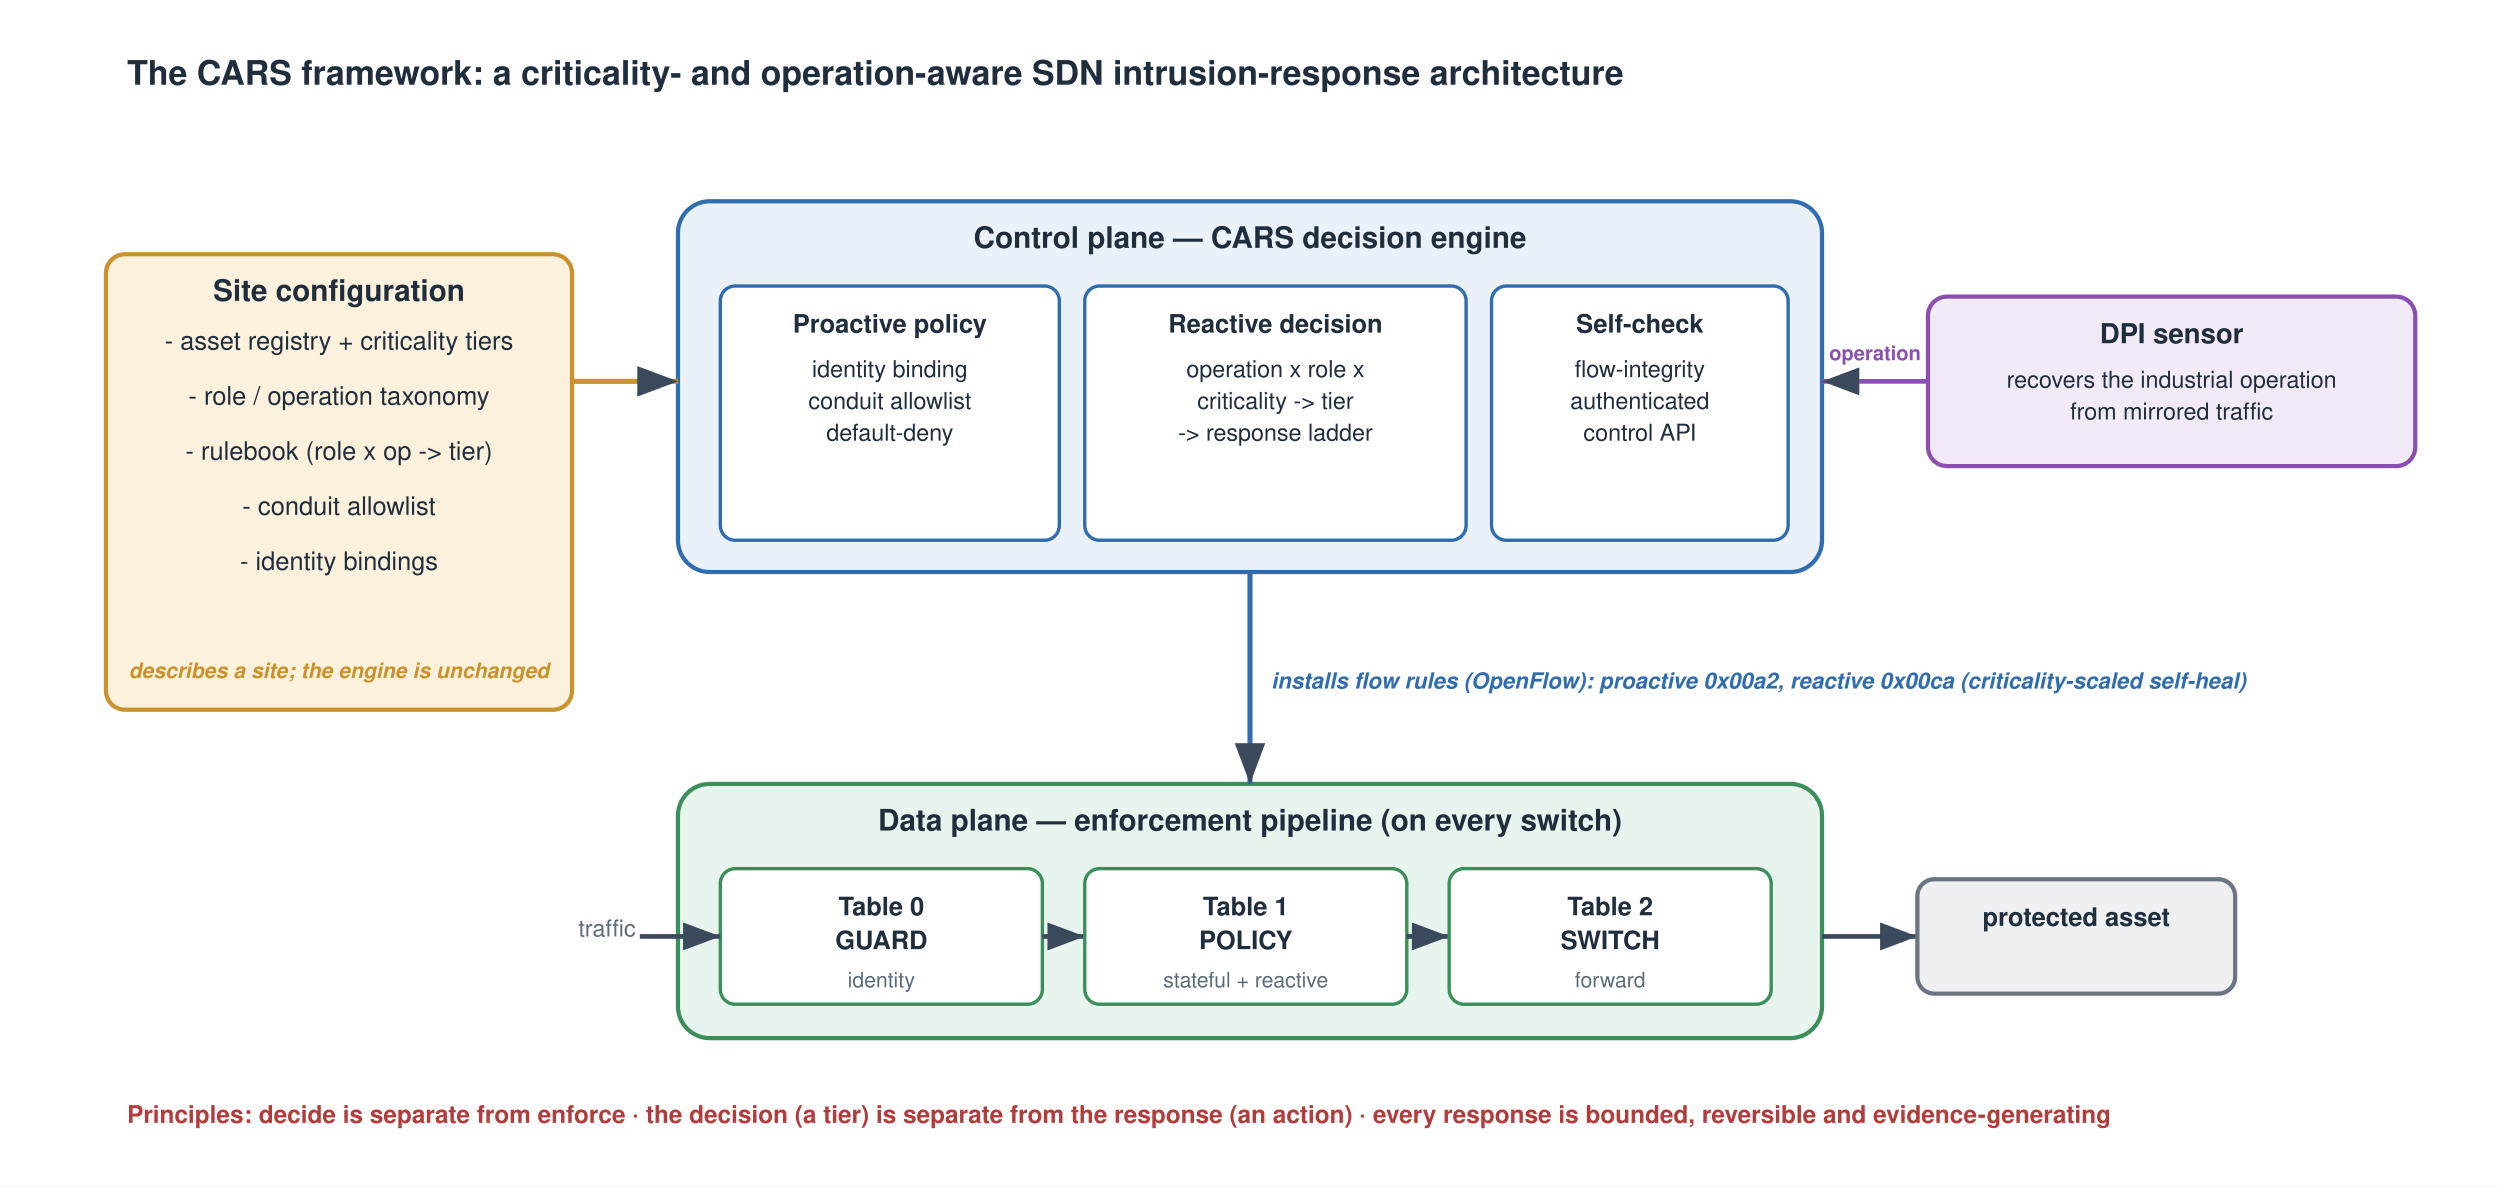
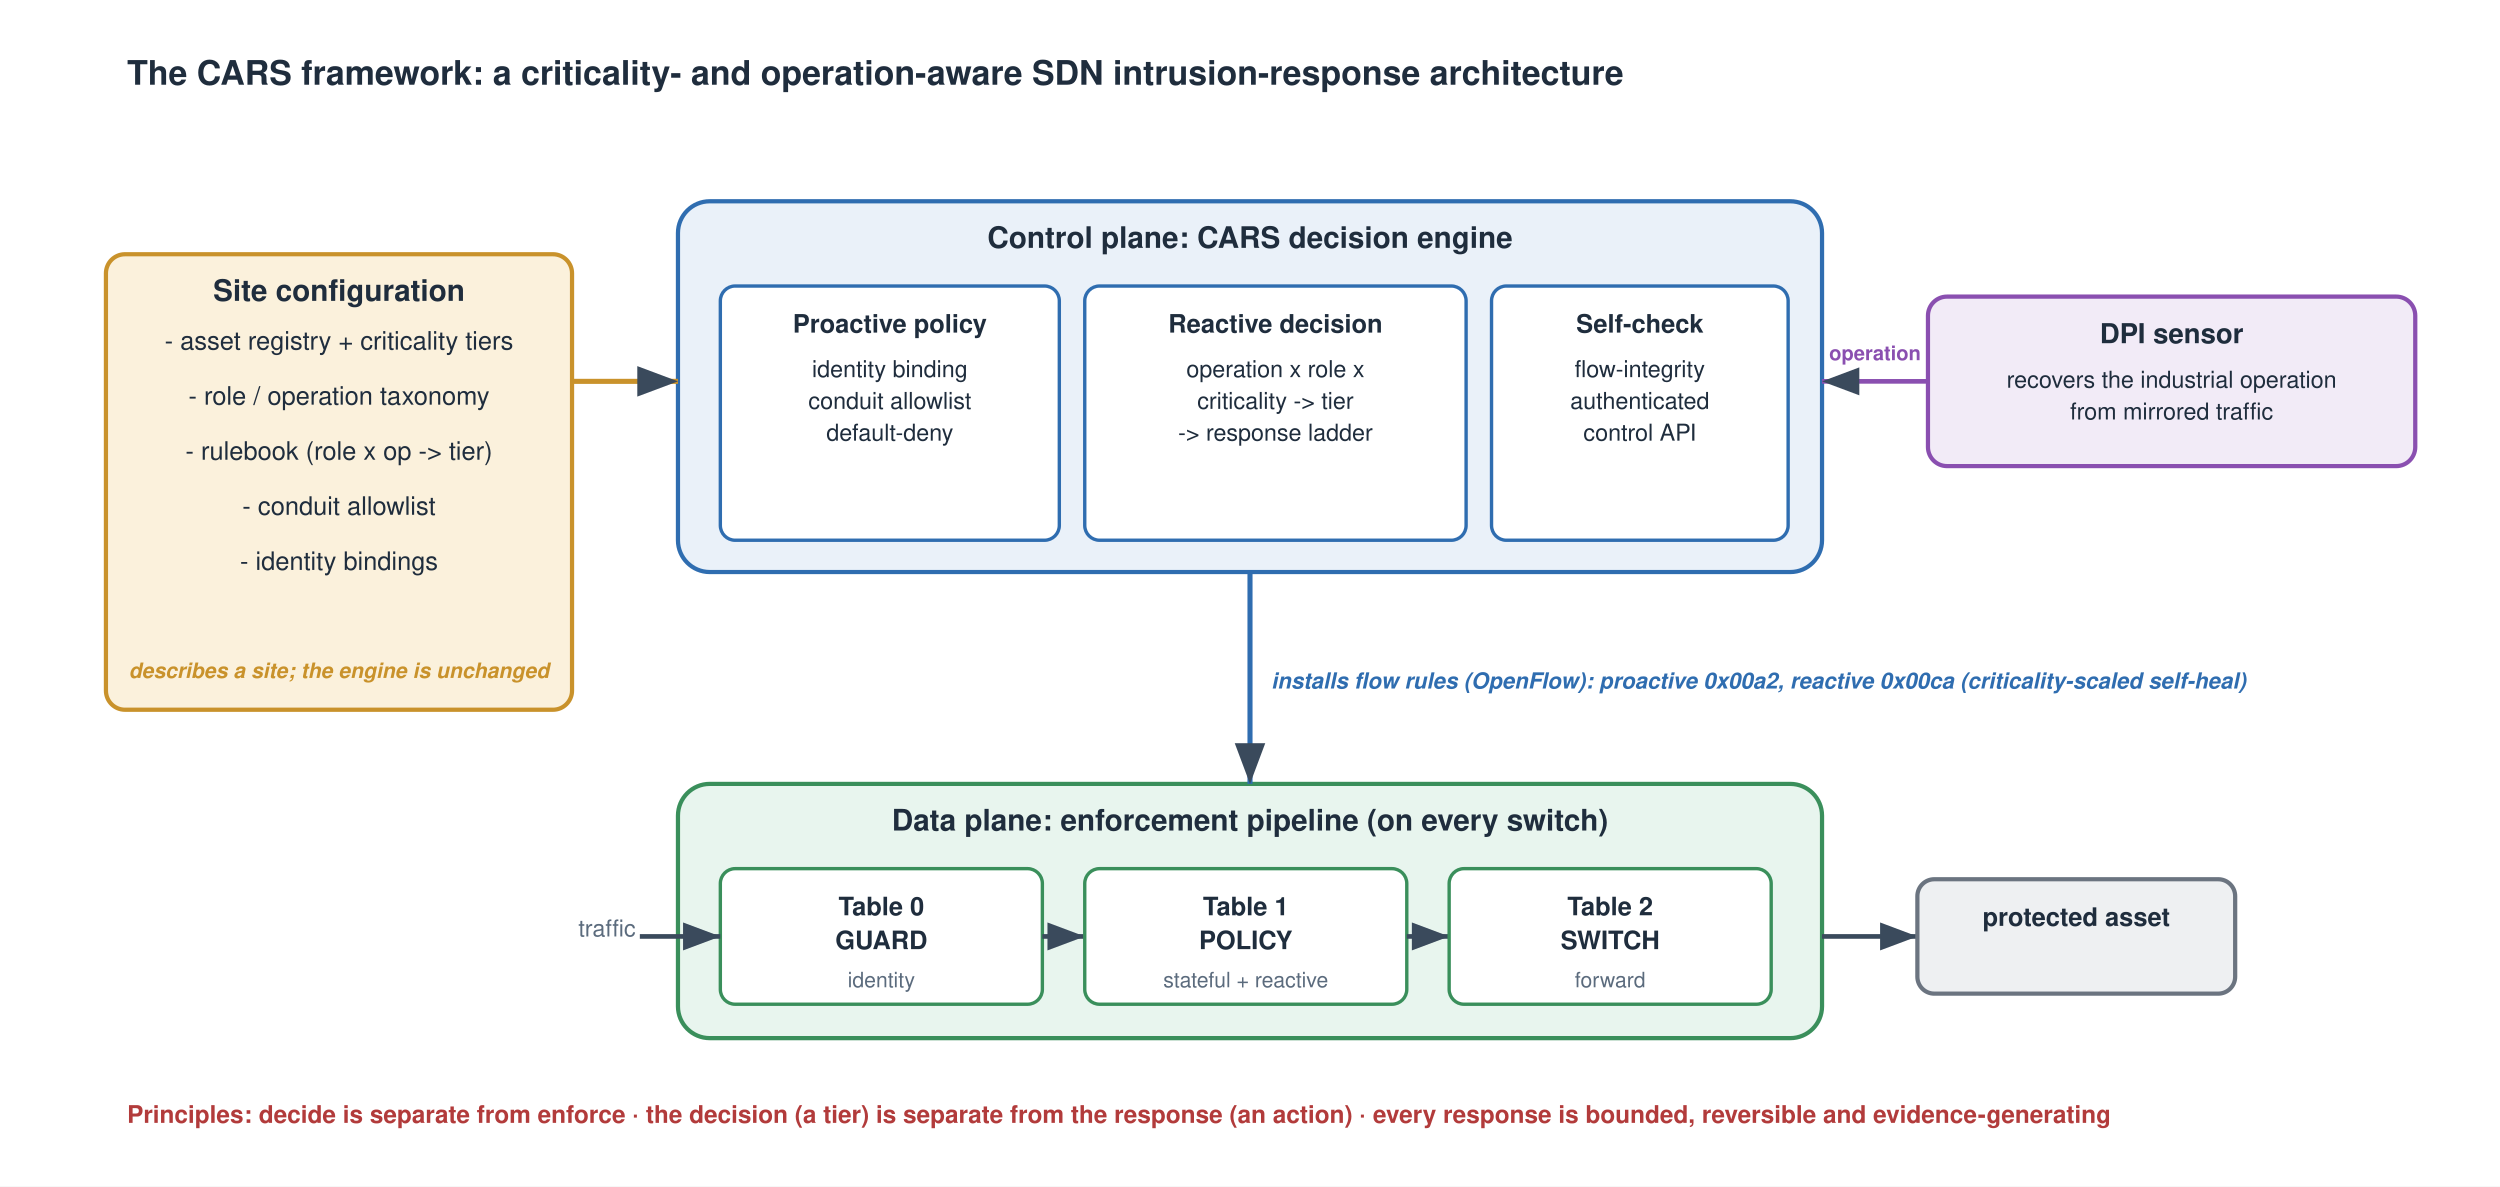
<svg xmlns="http://www.w3.org/2000/svg" viewBox="0 0 1180 560" font-family="Helvetica">
  <defs>
    <marker id="ah" markerWidth="10" markerHeight="10" refX="8" refY="3" orient="auto">
      <path d="M0,0 L8,3 L0,6 Z" fill="#3a4a5c" />
    </marker>
  </defs>
  <rect width="1180" height="560" fill="white" />
  <text x="60" y="40" text-anchor="start" font-family="Helvetica" font-size="16" font-weight="700" fill="#1f2d3d">The CARS framework: a criticality- and operation-aware SDN intrusion-response architecture</text>
  <rect x="50" y="120" width="220" height="215" rx="9" fill="#fbf1dc" stroke="#c9922b" stroke-width="2" />
  <text x="160.0" y="142" text-anchor="middle" font-family="Helvetica" font-size="14" font-weight="700" fill="#1f2d3d">Site configuration</text>
  <text x="160" y="165" text-anchor="middle" font-family="Helvetica" font-size="12" fill="#1f2d3d">- asset registry + criticality tiers</text>
  <text x="160" y="191" text-anchor="middle" font-family="Helvetica" font-size="12" fill="#1f2d3d">- role / operation taxonomy</text>
  <text x="160" y="217" text-anchor="middle" font-family="Helvetica" font-size="12" fill="#1f2d3d">- rulebook (role x op -&gt; tier)</text>
  <text x="160" y="243" text-anchor="middle" font-family="Helvetica" font-size="12" fill="#1f2d3d">- conduit allowlist</text>
  <text x="160" y="269" text-anchor="middle" font-family="Helvetica" font-size="12" fill="#1f2d3d">- identity bindings</text>
  <text x="160" y="320" text-anchor="middle" font-family="Helvetica" font-size="10" font-weight="600" fill="#c9922b" font-style="italic">describes a site; the engine is unchanged</text>
  <rect x="320" y="95" width="540" height="175" rx="15" fill="#eaf1f9" stroke="#2f6db0" stroke-width="2" />
-   <text x="590.0" y="117" text-anchor="middle" font-family="Helvetica" font-size="14" font-weight="700" fill="#1f2d3d">Control plane — CARS decision engine</text>
+   <text x="590.0" y="117" text-anchor="middle" font-family="Helvetica" font-size="14" font-weight="700" fill="#1f2d3d">Control plane: CARS decision engine</text>
  <rect x="340" y="135" width="160" height="120" rx="7" fill="#ffffff" stroke="#2f6db0" stroke-width="1.6" />
  <text x="420.0" y="157" text-anchor="middle" font-family="Helvetica" font-size="12" font-weight="700" fill="#1f2d3d">Proactive policy</text>
  <text x="420.0" y="178" text-anchor="middle" font-family="Helvetica" font-size="11" fill="#1f2d3d">identity binding</text>
  <text x="420.0" y="193" text-anchor="middle" font-family="Helvetica" font-size="11" fill="#1f2d3d">conduit allowlist</text>
  <text x="420.0" y="208" text-anchor="middle" font-family="Helvetica" font-size="11" fill="#1f2d3d">default-deny</text>
  <rect x="512" y="135" width="180" height="120" rx="7" fill="#ffffff" stroke="#2f6db0" stroke-width="1.6" />
  <text x="602.0" y="157" text-anchor="middle" font-family="Helvetica" font-size="12" font-weight="700" fill="#1f2d3d">Reactive decision</text>
  <text x="602.0" y="178" text-anchor="middle" font-family="Helvetica" font-size="11" fill="#1f2d3d">operation x role x</text>
  <text x="602.0" y="193" text-anchor="middle" font-family="Helvetica" font-size="11" fill="#1f2d3d">criticality -&gt; tier</text>
  <text x="602.0" y="208" text-anchor="middle" font-family="Helvetica" font-size="11" fill="#1f2d3d">-&gt; response ladder</text>
  <rect x="704" y="135" width="140" height="120" rx="7" fill="#ffffff" stroke="#2f6db0" stroke-width="1.6" />
  <text x="774.0" y="157" text-anchor="middle" font-family="Helvetica" font-size="12" font-weight="700" fill="#1f2d3d">Self-check</text>
  <text x="774.0" y="178" text-anchor="middle" font-family="Helvetica" font-size="11" fill="#1f2d3d">flow-integrity</text>
  <text x="774.0" y="193" text-anchor="middle" font-family="Helvetica" font-size="11" fill="#1f2d3d">authenticated</text>
  <text x="774.0" y="208" text-anchor="middle" font-family="Helvetica" font-size="11" fill="#1f2d3d">control API</text>
  <line x1="270" y1="180" x2="320" y2="180" stroke="#c9922b" stroke-width="2.4" marker-end="url(#ah)" />
  <rect x="910" y="140" width="230" height="80" rx="9" fill="#f2ebf7" stroke="#8a4fb0" stroke-width="2" />
  <text x="1025.0" y="162" text-anchor="middle" font-family="Helvetica" font-size="13" font-weight="700" fill="#1f2d3d">DPI sensor</text>
  <text x="1025.0" y="183" text-anchor="middle" font-family="Helvetica" font-size="11" fill="#1f2d3d">recovers the industrial operation</text>
  <text x="1025.0" y="198" text-anchor="middle" font-family="Helvetica" font-size="11" fill="#1f2d3d">from mirrored traffic</text>
  <line x1="910" y1="180" x2="860" y2="180" stroke="#8a4fb0" stroke-width="2.2" marker-end="url(#ah)" />
  <text x="885" y="170" text-anchor="middle" font-family="Helvetica" font-size="9.5" font-weight="600" fill="#8a4fb0">operation</text>
  <rect x="320" y="370" width="540" height="120" rx="15" fill="#e8f5ee" stroke="#3a8f5b" stroke-width="2" />
-   <text x="590.0" y="392" text-anchor="middle" font-family="Helvetica" font-size="14" font-weight="700" fill="#1f2d3d">Data plane — enforcement pipeline (on every switch)</text>
+   <text x="590.0" y="392" text-anchor="middle" font-family="Helvetica" font-size="14" font-weight="700" fill="#1f2d3d">Data plane: enforcement pipeline (on every switch)</text>
  <rect x="340" y="410" width="152" height="64" rx="7" fill="#ffffff" stroke="#3a8f5b" stroke-width="1.6" />
  <text x="416" y="432" text-anchor="middle" font-family="Helvetica" font-size="12" font-weight="700" fill="#1f2d3d">Table 0</text>
  <text x="416" y="448" text-anchor="middle" font-family="Helvetica" font-size="12" font-weight="700" fill="#1f2d3d">GUARD</text>
  <text x="416" y="466" text-anchor="middle" font-family="Helvetica" font-size="10" font-weight="400" fill="#5b6b7d">identity</text>
  <line x1="492" y1="442" x2="512" y2="442" stroke="#3a4a5c" stroke-width="2.2" marker-end="url(#ah)" />
  <rect x="512" y="410" width="152" height="64" rx="7" fill="#ffffff" stroke="#3a8f5b" stroke-width="1.6" />
  <text x="588" y="432" text-anchor="middle" font-family="Helvetica" font-size="12" font-weight="700" fill="#1f2d3d">Table 1</text>
  <text x="588" y="448" text-anchor="middle" font-family="Helvetica" font-size="12" font-weight="700" fill="#1f2d3d">POLICY</text>
  <text x="588" y="466" text-anchor="middle" font-family="Helvetica" font-size="10" font-weight="400" fill="#5b6b7d">stateful + reactive</text>
  <line x1="664" y1="442" x2="684" y2="442" stroke="#3a4a5c" stroke-width="2.2" marker-end="url(#ah)" />
  <rect x="684" y="410" width="152" height="64" rx="7" fill="#ffffff" stroke="#3a8f5b" stroke-width="1.6" />
  <text x="760" y="432" text-anchor="middle" font-family="Helvetica" font-size="12" font-weight="700" fill="#1f2d3d">Table 2</text>
  <text x="760" y="448" text-anchor="middle" font-family="Helvetica" font-size="12" font-weight="700" fill="#1f2d3d">SWITCH</text>
  <text x="760" y="466" text-anchor="middle" font-family="Helvetica" font-size="10" font-weight="400" fill="#5b6b7d">forward</text>
  <line x1="590" y1="270" x2="590" y2="370" stroke="#2f6db0" stroke-width="2.4" marker-end="url(#ah)" />
  <text x="600" y="325" text-anchor="start" font-family="Helvetica" font-size="10.5" font-weight="600" fill="#2f6db0" font-style="italic">installs flow rules (OpenFlow):  proactive 0x00a2,  reactive 0x00ca (criticality-scaled self-heal)</text>
  <text x="300" y="442" text-anchor="end" font-family="Helvetica" font-size="11" font-weight="400" fill="#5b6b7d">traffic</text>
  <line x1="302" y1="442" x2="340" y2="442" stroke="#3a4a5c" stroke-width="2.2" marker-end="url(#ah)" />
  <line x1="860" y1="442" x2="905" y2="442" stroke="#3a4a5c" stroke-width="2.2" marker-end="url(#ah)" />
  <rect x="905" y="415" width="150" height="54" rx="8" fill="#eef0f2" stroke="#6b7480" stroke-width="2" />
  <text x="980.0" y="437" text-anchor="middle" font-family="Helvetica" font-size="12" font-weight="700" fill="#1f2d3d">protected asset</text>
  <text x="60" y="530" text-anchor="start" font-family="Helvetica" font-size="11.5" font-weight="600" fill="#b23b3b">Principles:  decide is separate from enforce   ·   the decision (a tier) is separate from the response (an action)   ·   every response is bounded, reversible and evidence-generating</text>
</svg>
